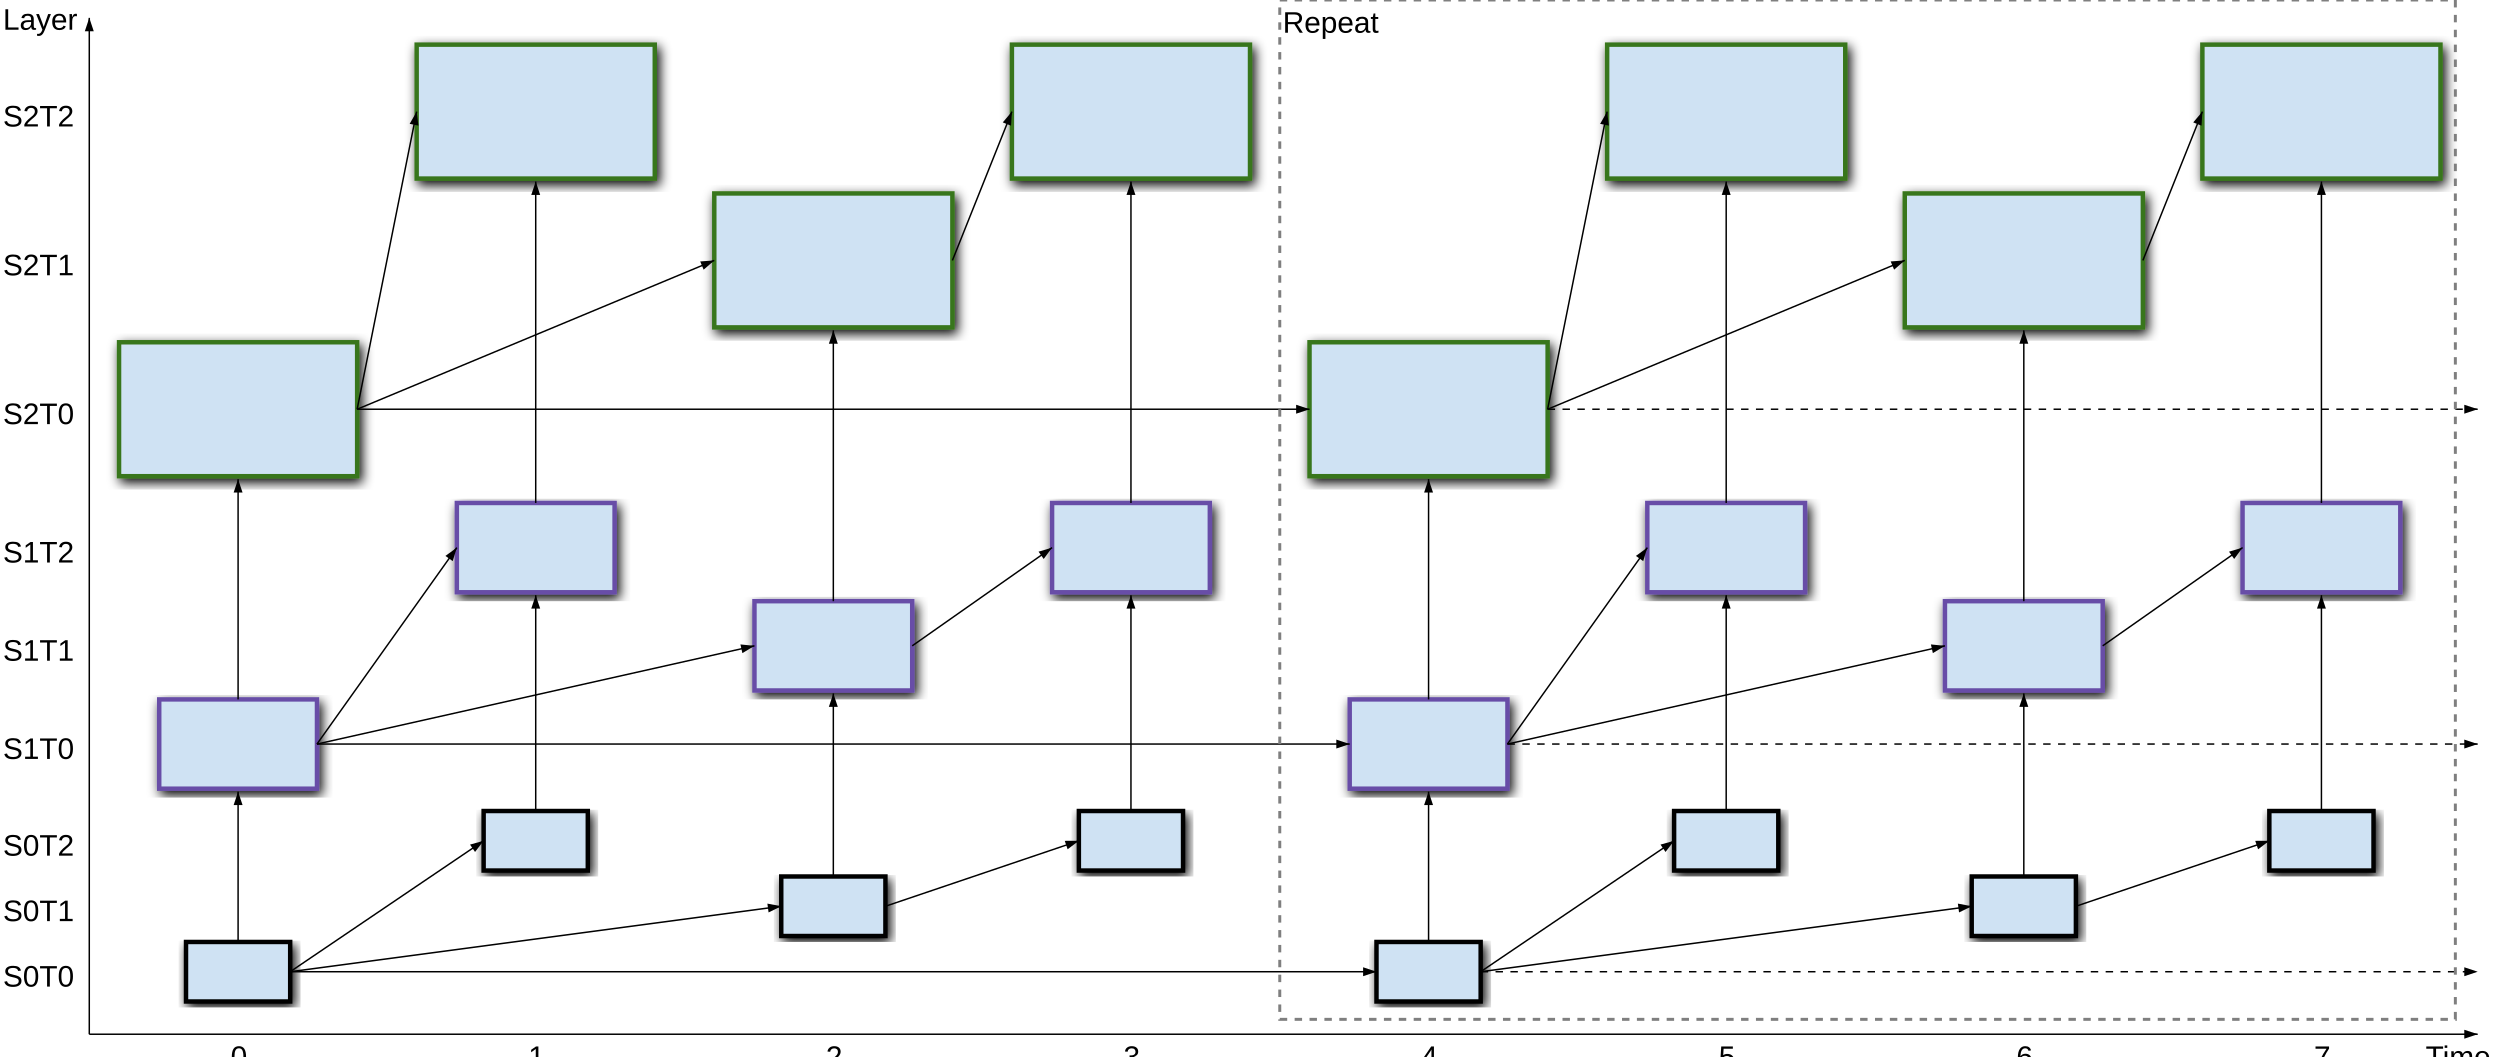
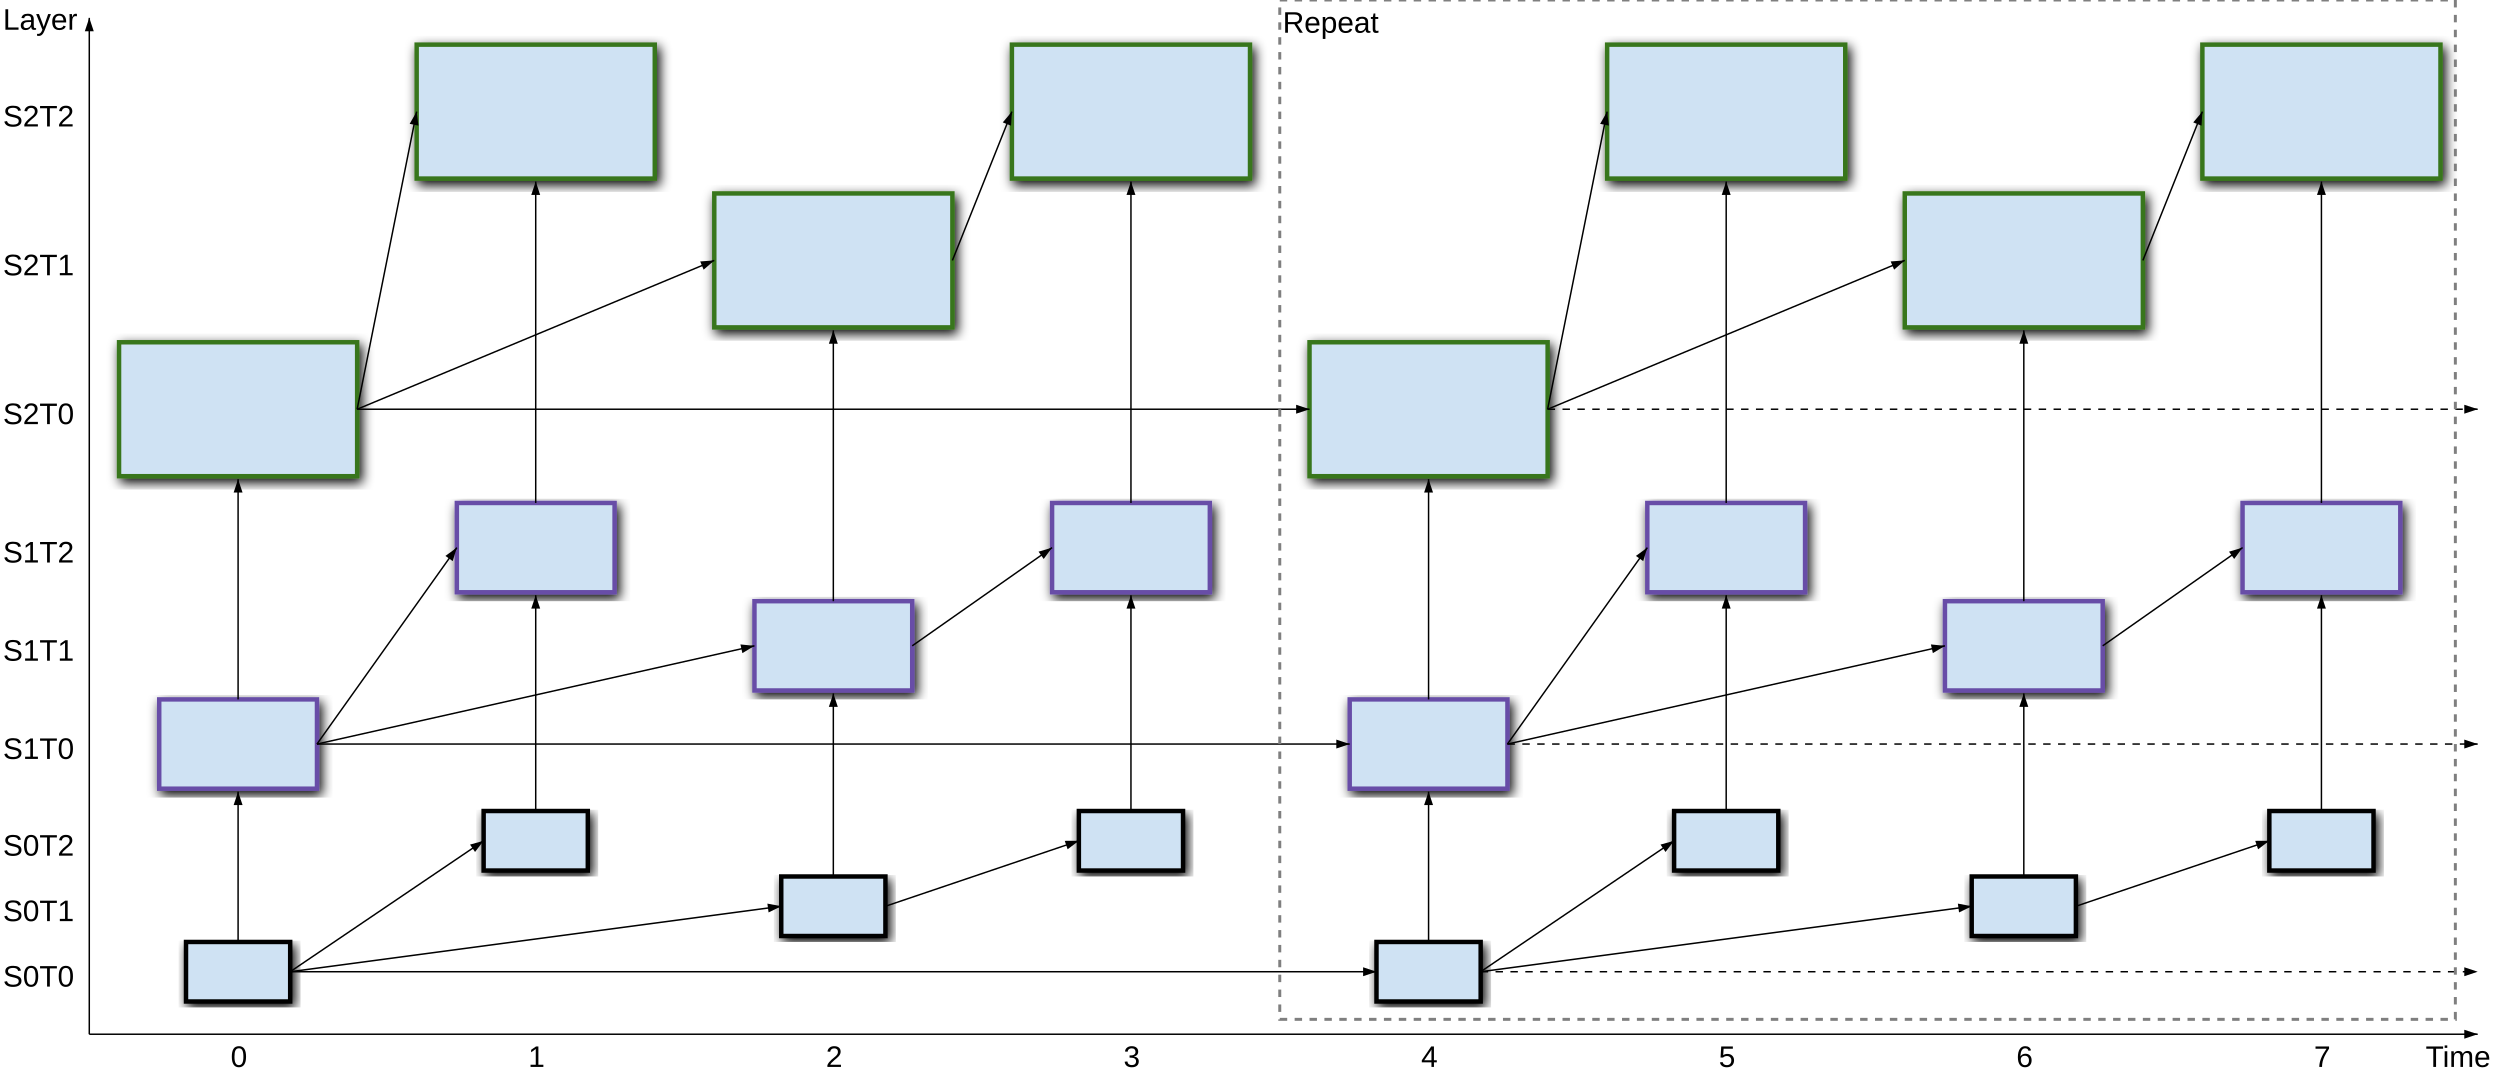
- <svg xmlns="http://www.w3.org/2000/svg" version="1.1" viewBox="0 0 1680 710">
+ <svg xmlns="http://www.w3.org/2000/svg" version="1.1" viewBox="0 0 1680 730">
  <defs>
    <filter id="sh">
      <feGaussianBlur in="SourceAlpha" stdDeviation="4" />
      <feOffset dx="2" dy="3" />
      <feBlend in="SourceGraphic" />
    </filter>
  </defs>
  <polygon points="1665,695 1656,692 1656,698" />
  <line x1="60" y1="695" x2="1665" y2="695" style="stroke:#000000;stroke-width:1" />
  <polygon points="60,12 57,21 63,21" />
  <line x1="60" y1="695" x2="60" y2="12" style="stroke:#000000;stroke-width:1" />
  <text x="1630" y="717" font-family="Arial" font-size="20">Time<tspan x="155" y="717">0</tspan>
    <tspan x="355" y="717">1</tspan>
    <tspan x="555" y="717">2</tspan>
    <tspan x="755" y="717">3</tspan>
    <tspan x="955" y="717">4</tspan>
    <tspan x="1155" y="717">5</tspan>
    <tspan x="1355" y="717">6</tspan>
    <tspan x="1555" y="717">7</tspan>
    <tspan x="2" y="20">Layer</tspan>
    <tspan x="2" y="663">S0T0</tspan>
    <tspan x="2" y="619">S0T1</tspan>
    <tspan x="2" y="575">S0T2</tspan>
    <tspan x="2" y="510">S1T0</tspan>
    <tspan x="2" y="444">S1T1</tspan>
    <tspan x="2" y="378">S1T2</tspan>
    <tspan x="2" y="285">S2T0</tspan>
    <tspan x="2" y="185">S2T1</tspan>
    <tspan x="2" y="85">S2T2</tspan>
  </text>
  <rect x="125" y="633" width="70" height="40" style="fill:#cfe2f3;stroke-width:3;stroke:#000000" filter="url(#sh)" />
  <rect x="107" y="470" width="106" height="60" style="fill:#cfe2f3;stroke-width:3;stroke:#674ea7" filter="url(#sh)" />
  <polygon points="160,532 157,541 163,541" />
  <line x1="160" y1="633" x2="160" y2="532" style="stroke:#000000;stroke-width:1" />
  <rect x="80" y="230" width="160" height="90" style="fill:#cfe2f3;stroke-width:3;stroke:#38761d" filter="url(#sh)" />
  <polygon points="160,322 157,331 163,331" />
  <line x1="160" y1="470" x2="160" y2="322" style="stroke:#000000;stroke-width:1" />
  <rect x="325" y="545" width="70" height="40" style="fill:#cfe2f3;stroke-width:3;stroke:#000000" filter="url(#sh)" />
  <polygon points="325,565 316,562 316,568" transform="rotate(-34.1 325 565)" />
  <line x1="195" y1="653" x2="325" y2="565" style="stroke:#000000;stroke-width:1" />
  <rect x="307" y="338" width="106" height="60" style="fill:#cfe2f3;stroke-width:3;stroke:#674ea7" filter="url(#sh)" />
  <polygon points="307,368 298,365 298,371" transform="rotate(-54.5 307 368)" />
  <line x1="213" y1="500" x2="307" y2="368" style="stroke:#000000;stroke-width:1" />
  <polygon points="360,400 357,409 363,409" />
  <line x1="360" y1="545" x2="360" y2="400" style="stroke:#000000;stroke-width:1" />
  <rect x="280" y="30" width="160" height="90" style="fill:#cfe2f3;stroke-width:3;stroke:#38761d" filter="url(#sh)" />
  <polygon points="280,75 271,72 271,78" transform="rotate(-78.7 280 75)" />
  <line x1="240" y1="275" x2="280" y2="75" style="stroke:#000000;stroke-width:1" />
  <polygon points="360,122 357,131 363,131" />
  <line x1="360" y1="338" x2="360" y2="122" style="stroke:#000000;stroke-width:1" />
  <rect x="525" y="589" width="70" height="40" style="fill:#cfe2f3;stroke-width:3;stroke:#000000" filter="url(#sh)" />
  <polygon points="525,609 516,606 516,612" transform="rotate(-7.6 525 609)" />
  <line x1="195" y1="653" x2="525" y2="609" style="stroke:#000000;stroke-width:1" />
  <rect x="507" y="404" width="106" height="60" style="fill:#cfe2f3;stroke-width:3;stroke:#674ea7" filter="url(#sh)" />
  <polygon points="507,434 498,431 498,437" transform="rotate(-12.7 507 434)" />
  <line x1="213" y1="500" x2="507" y2="434" style="stroke:#000000;stroke-width:1" />
  <polygon points="560,466 557,475 563,475" />
  <line x1="560" y1="589" x2="560" y2="466" style="stroke:#000000;stroke-width:1" />
  <rect x="480" y="130" width="160" height="90" style="fill:#cfe2f3;stroke-width:3;stroke:#38761d" filter="url(#sh)" />
  <polygon points="480,175 471,172 471,178" transform="rotate(-22.6 480 175)" />
  <line x1="240" y1="275" x2="480" y2="175" style="stroke:#000000;stroke-width:1" />
  <polygon points="560,222 557,231 563,231" />
  <line x1="560" y1="404" x2="560" y2="222" style="stroke:#000000;stroke-width:1" />
  <rect x="725" y="545" width="70" height="40" style="fill:#cfe2f3;stroke-width:3;stroke:#000000" filter="url(#sh)" />
  <polygon points="725,565 716,562 716,568" transform="rotate(-18.7 725 565)" />
  <line x1="595" y1="609" x2="725" y2="565" style="stroke:#000000;stroke-width:1" />
  <rect x="707" y="338" width="106" height="60" style="fill:#cfe2f3;stroke-width:3;stroke:#674ea7" filter="url(#sh)" />
  <polygon points="707,368 698,365 698,371" transform="rotate(-35.1 707 368)" />
  <line x1="613" y1="434" x2="707" y2="368" style="stroke:#000000;stroke-width:1" />
  <polygon points="760,400 757,409 763,409" />
  <line x1="760" y1="545" x2="760" y2="400" style="stroke:#000000;stroke-width:1" />
  <rect x="680" y="30" width="160" height="90" style="fill:#cfe2f3;stroke-width:3;stroke:#38761d" filter="url(#sh)" />
  <polygon points="680,75 671,72 671,78" transform="rotate(-68.2 680 75)" />
  <line x1="640" y1="175" x2="680" y2="75" style="stroke:#000000;stroke-width:1" />
  <polygon points="760,122 757,131 763,131" />
  <line x1="760" y1="338" x2="760" y2="122" style="stroke:#000000;stroke-width:1" />
  <rect x="925" y="633" width="70" height="40" style="fill:#cfe2f3;stroke-width:3;stroke:#000000" filter="url(#sh)" />
  <polygon points="925,653 916,650 916,656" />
  <line x1="195" y1="653" x2="925" y2="653" style="stroke:#000000;stroke-width:1" />
  <rect x="907" y="470" width="106" height="60" style="fill:#cfe2f3;stroke-width:3;stroke:#674ea7" filter="url(#sh)" />
  <polygon points="907,500 898,497 898,503" />
  <line x1="213" y1="500" x2="907" y2="500" style="stroke:#000000;stroke-width:1" />
  <polygon points="960,532 957,541 963,541" />
  <line x1="960" y1="633" x2="960" y2="532" style="stroke:#000000;stroke-width:1" />
  <rect x="880" y="230" width="160" height="90" style="fill:#cfe2f3;stroke-width:3;stroke:#38761d" filter="url(#sh)" />
  <polygon points="880,275 871,272 871,278" />
  <line x1="240" y1="275" x2="880" y2="275" style="stroke:#000000;stroke-width:1" />
  <polygon points="960,322 957,331 963,331" />
  <line x1="960" y1="470" x2="960" y2="322" style="stroke:#000000;stroke-width:1" />
  <rect x="1125" y="545" width="70" height="40" style="fill:#cfe2f3;stroke-width:3;stroke:#000000" filter="url(#sh)" />
  <polygon points="1125,565 1116,562 1116,568" transform="rotate(-34.1 1125 565)" />
  <line x1="995" y1="653" x2="1125" y2="565" style="stroke:#000000;stroke-width:1" />
  <rect x="1107" y="338" width="106" height="60" style="fill:#cfe2f3;stroke-width:3;stroke:#674ea7" filter="url(#sh)" />
  <polygon points="1107,368 1098,365 1098,371" transform="rotate(-54.5 1107 368)" />
  <line x1="1013" y1="500" x2="1107" y2="368" style="stroke:#000000;stroke-width:1" />
  <polygon points="1160,400 1157,409 1163,409" />
  <line x1="1160" y1="545" x2="1160" y2="400" style="stroke:#000000;stroke-width:1" />
  <rect x="1080" y="30" width="160" height="90" style="fill:#cfe2f3;stroke-width:3;stroke:#38761d" filter="url(#sh)" />
  <polygon points="1080,75 1071,72 1071,78" transform="rotate(-78.7 1080 75)" />
  <line x1="1040" y1="275" x2="1080" y2="75" style="stroke:#000000;stroke-width:1" />
  <polygon points="1160,122 1157,131 1163,131" />
  <line x1="1160" y1="338" x2="1160" y2="122" style="stroke:#000000;stroke-width:1" />
  <rect x="1325" y="589" width="70" height="40" style="fill:#cfe2f3;stroke-width:3;stroke:#000000" filter="url(#sh)" />
  <polygon points="1325,609 1316,606 1316,612" transform="rotate(-7.6 1325 609)" />
  <line x1="995" y1="653" x2="1325" y2="609" style="stroke:#000000;stroke-width:1" />
  <rect x="1307" y="404" width="106" height="60" style="fill:#cfe2f3;stroke-width:3;stroke:#674ea7" filter="url(#sh)" />
  <polygon points="1307,434 1298,431 1298,437" transform="rotate(-12.7 1307 434)" />
  <line x1="1013" y1="500" x2="1307" y2="434" style="stroke:#000000;stroke-width:1" />
  <polygon points="1360,466 1357,475 1363,475" />
  <line x1="1360" y1="589" x2="1360" y2="466" style="stroke:#000000;stroke-width:1" />
  <rect x="1280" y="130" width="160" height="90" style="fill:#cfe2f3;stroke-width:3;stroke:#38761d" filter="url(#sh)" />
  <polygon points="1280,175 1271,172 1271,178" transform="rotate(-22.6 1280 175)" />
  <line x1="1040" y1="275" x2="1280" y2="175" style="stroke:#000000;stroke-width:1" />
  <polygon points="1360,222 1357,231 1363,231" />
  <line x1="1360" y1="404" x2="1360" y2="222" style="stroke:#000000;stroke-width:1" />
  <rect x="1525" y="545" width="70" height="40" style="fill:#cfe2f3;stroke-width:3;stroke:#000000" filter="url(#sh)" />
  <polygon points="1525,565 1516,562 1516,568" transform="rotate(-18.7 1525 565)" />
  <line x1="1395" y1="609" x2="1525" y2="565" style="stroke:#000000;stroke-width:1" />
  <rect x="1507" y="338" width="106" height="60" style="fill:#cfe2f3;stroke-width:3;stroke:#674ea7" filter="url(#sh)" />
  <polygon points="1507,368 1498,365 1498,371" transform="rotate(-35.1 1507 368)" />
  <line x1="1413" y1="434" x2="1507" y2="368" style="stroke:#000000;stroke-width:1" />
  <polygon points="1560,400 1557,409 1563,409" />
  <line x1="1560" y1="545" x2="1560" y2="400" style="stroke:#000000;stroke-width:1" />
  <rect x="1480" y="30" width="160" height="90" style="fill:#cfe2f3;stroke-width:3;stroke:#38761d" filter="url(#sh)" />
  <polygon points="1480,75 1471,72 1471,78" transform="rotate(-68.2 1480 75)" />
  <line x1="1440" y1="175" x2="1480" y2="75" style="stroke:#000000;stroke-width:1" />
  <polygon points="1560,122 1557,131 1563,131" />
  <line x1="1560" y1="338" x2="1560" y2="122" style="stroke:#000000;stroke-width:1" />
  <polygon points="1665,653 1656,650 1656,656" />
  <line x1="995" y1="653" x2="1665" y2="653" style="stroke:#000000;stroke-width:1;stroke-dasharray:5,5" />
  <polygon points="1665,500 1656,497 1656,503" />
  <line x1="1013" y1="500" x2="1665" y2="500" style="stroke:#000000;stroke-width:1;stroke-dasharray:5,5" />
  <polygon points="1665,275 1656,272 1656,278" />
  <line x1="1040" y1="275" x2="1665" y2="275" style="stroke:#000000;stroke-width:1;stroke-dasharray:5,5" />
  <rect x="860" y="0" width="790" height="685" style="fill:none;stroke-width:2;stroke:#7f7f7f;stroke-dasharray:5,5" />
  <text x="862" y="22" font-family="Arial" font-size="20">Repeat</text>
</svg>
